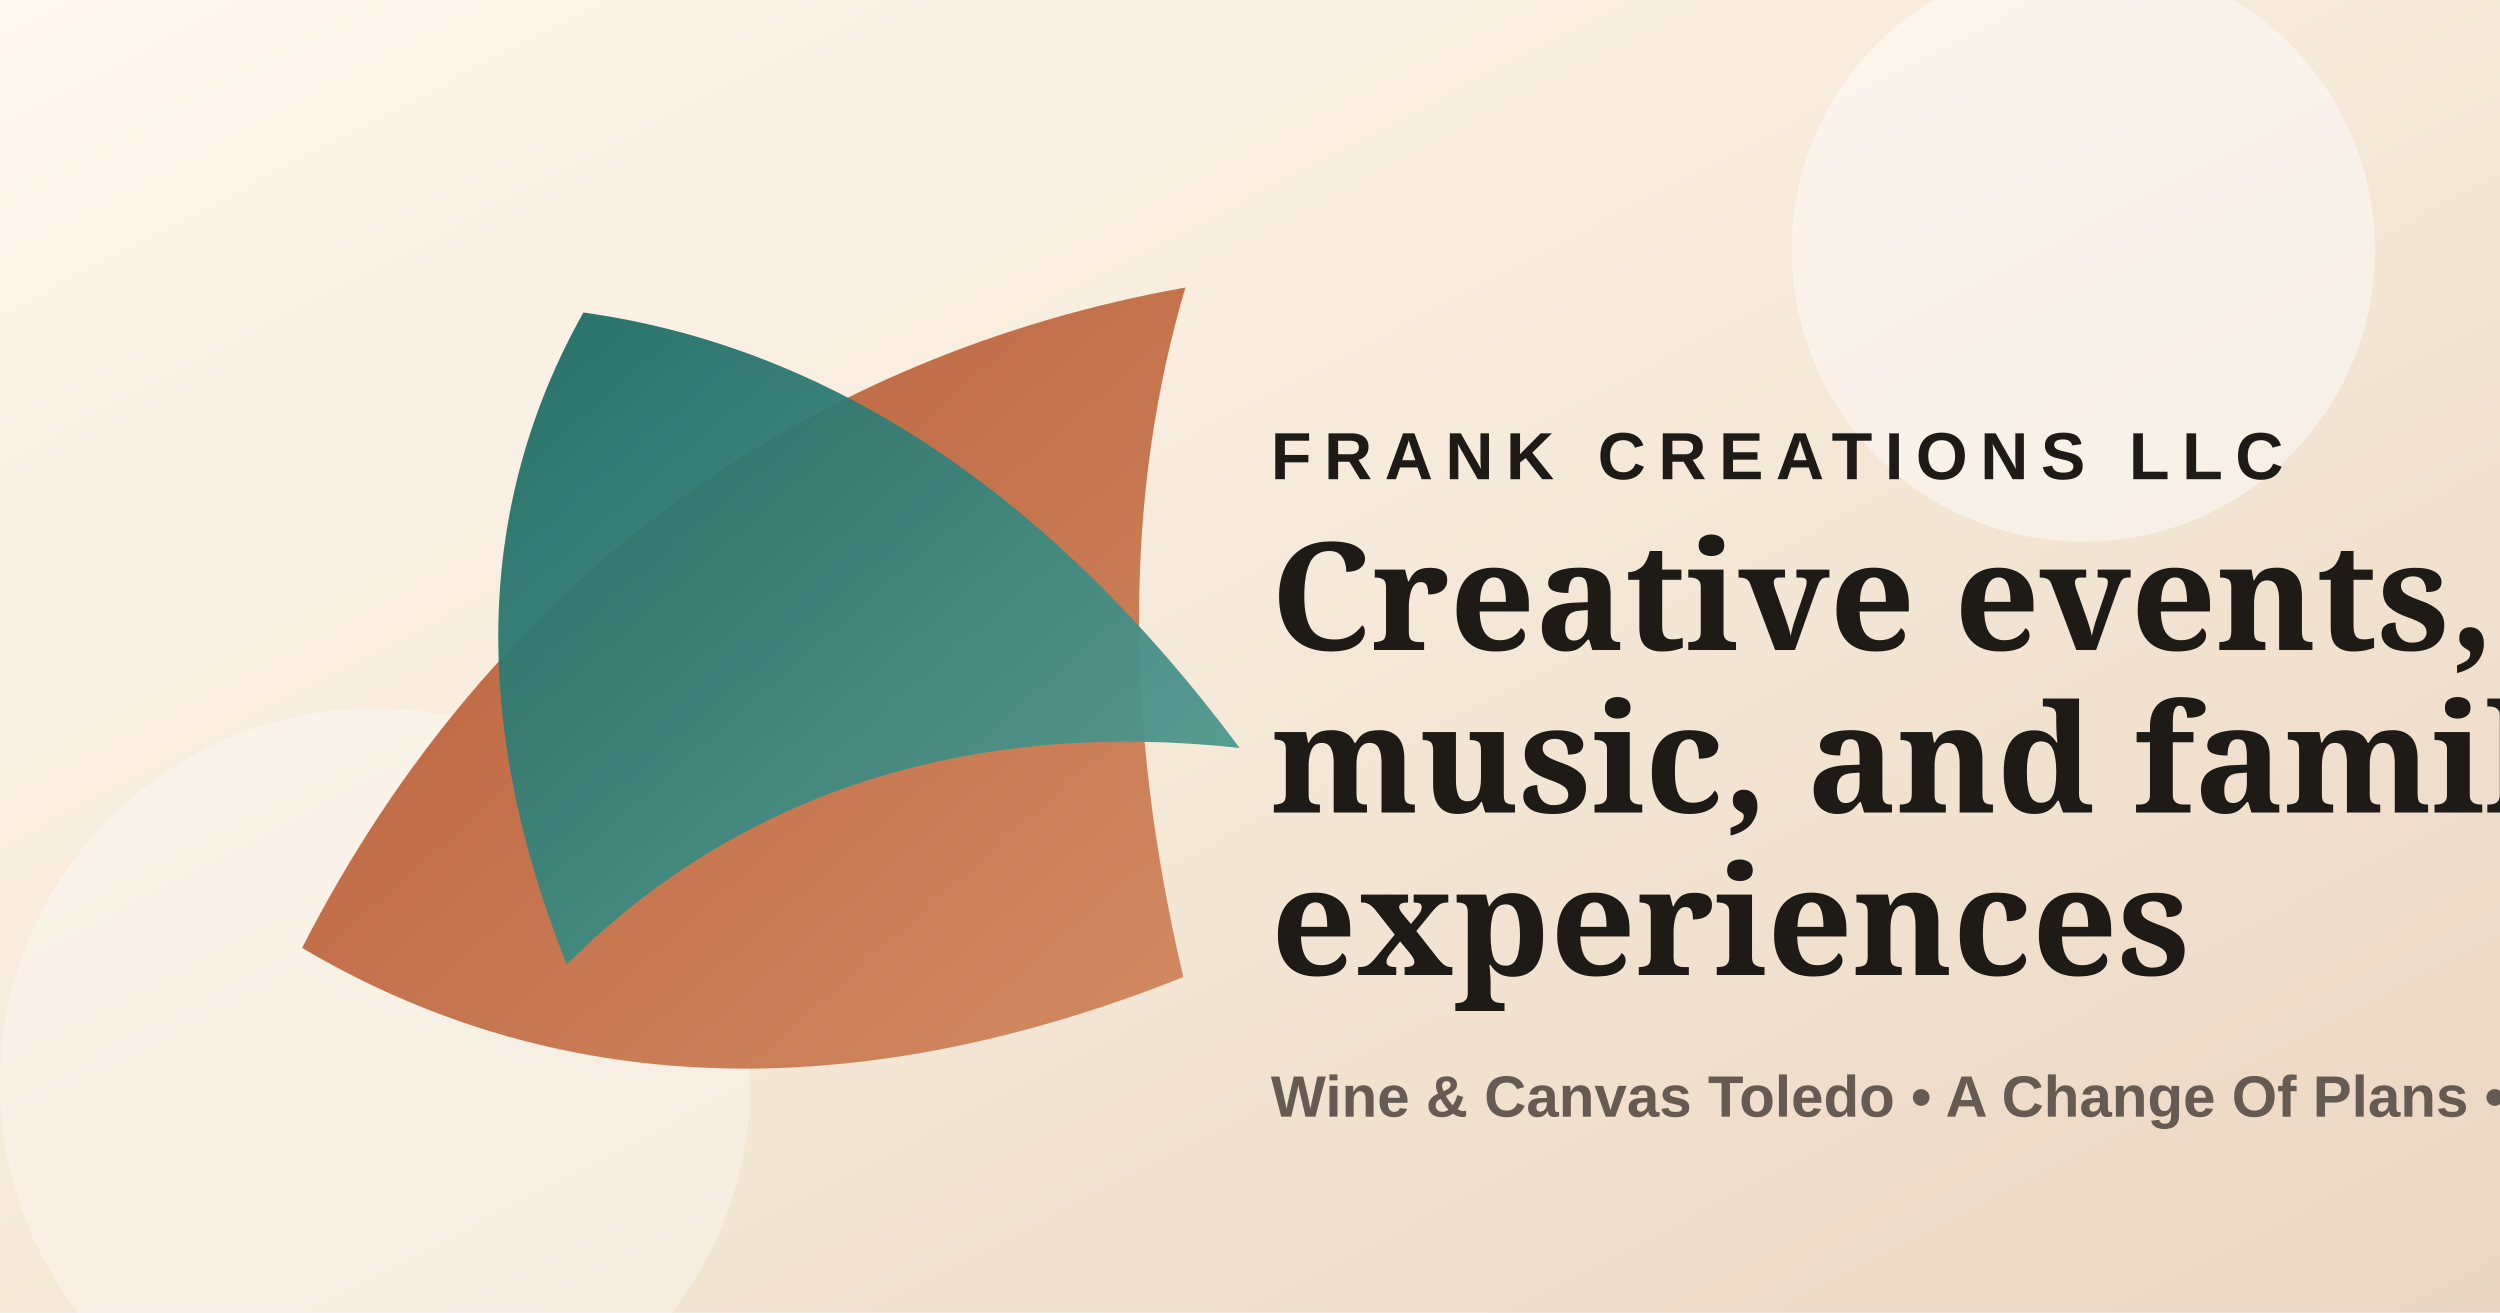
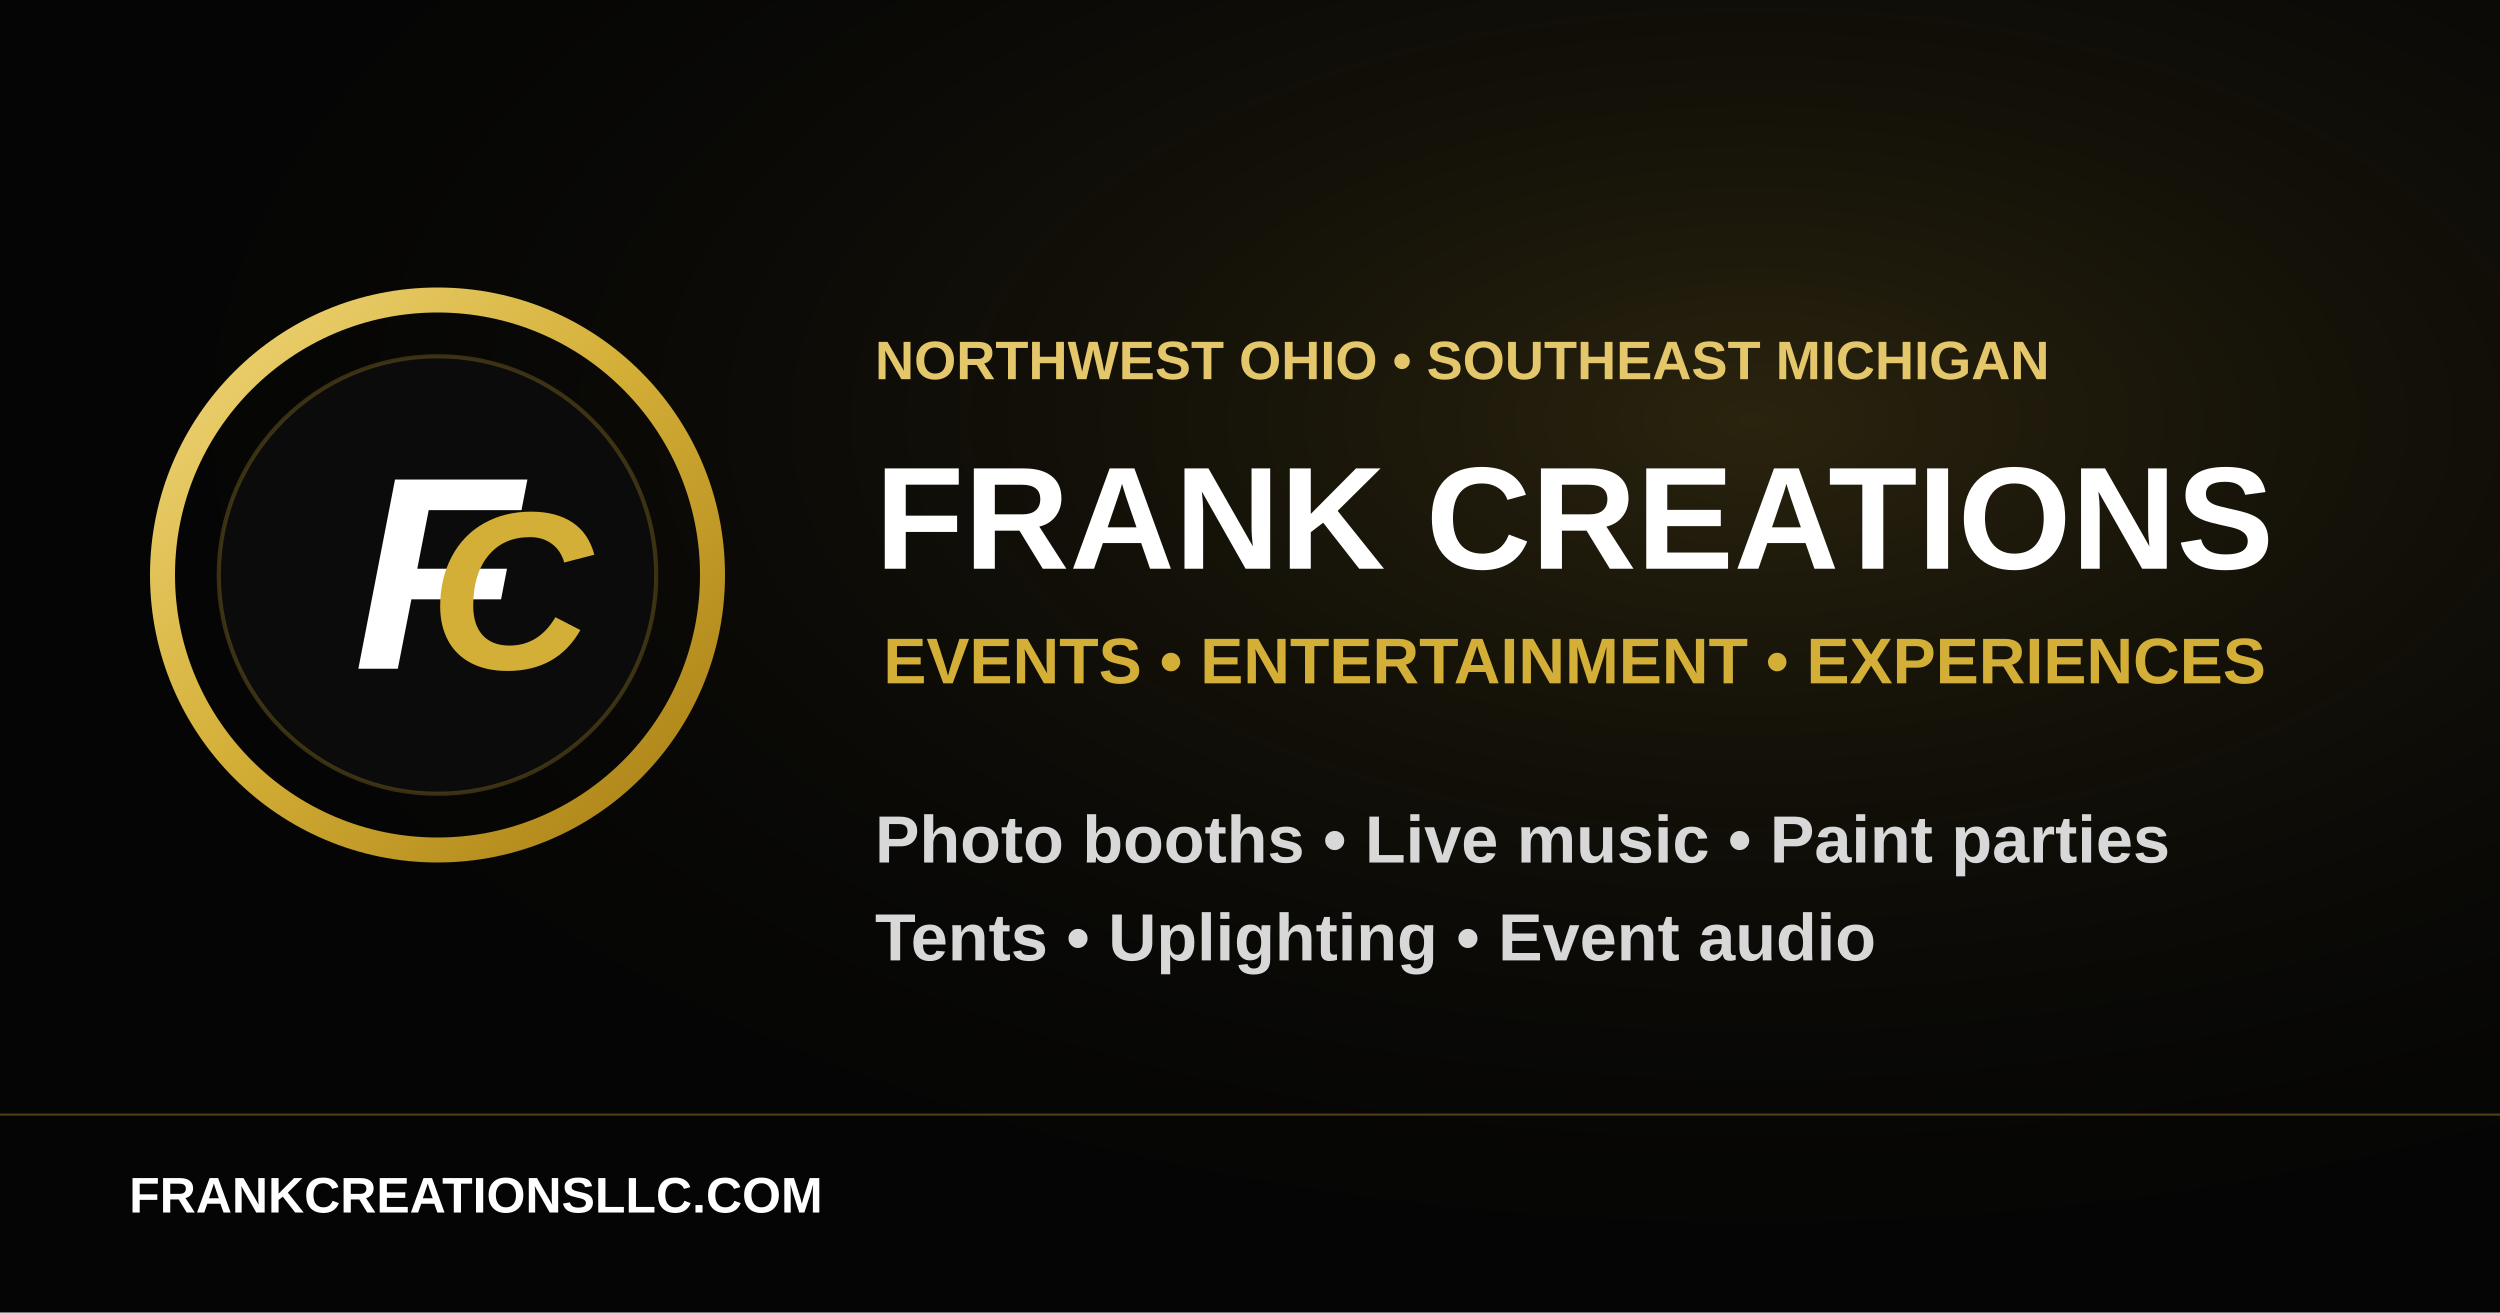
- <svg xmlns="http://www.w3.org/2000/svg" viewBox="0 0 1200 630" role="img" aria-labelledby="title desc">
+ <svg xmlns="http://www.w3.org/2000/svg" width="1200" height="630" viewBox="0 0 1200 630" role="img" aria-labelledby="title desc">
  <defs>
-     <linearGradient id="bg" x1="0%" x2="100%" y1="0%" y2="100%">
-       <stop offset="0%" stop-color="#fff8ef" />
-       <stop offset="55%" stop-color="#f4e7d6" />
-       <stop offset="100%" stop-color="#ead6c2" />
+     <linearGradient id="gold" x1="0" y1="0" x2="1" y2="1">
+       <stop offset="0" stop-color="#f0d77b" />
+       <stop offset="0.48" stop-color="#d4af37" />
+       <stop offset="1" stop-color="#a77d12" />
    </linearGradient>
-     <linearGradient id="accentWarm" x1="0%" x2="100%" y1="0%" y2="100%">
-       <stop offset="0%" stop-color="#b85c38" />
-       <stop offset="100%" stop-color="#d28b62" />
-     </linearGradient>
-     <linearGradient id="accentCool" x1="0%" x2="100%" y1="0%" y2="100%">
-       <stop offset="0%" stop-color="#1d6b63" />
-       <stop offset="100%" stop-color="#58a196" />
-     </linearGradient>
+     <radialGradient id="glow" cx="70%" cy="32%" r="70%">
+       <stop offset="0" stop-color="#d4af37" stop-opacity=".18" />
+       <stop offset="1" stop-color="#000000" stop-opacity="0" />
+     </radialGradient>
  </defs>
-   <rect width="1200" height="630" fill="url(#bg)" />
-   <circle cx="1000" cy="120" r="140" fill="#ffffff" opacity=".45" />
-   <circle cx="180" cy="520" r="180" fill="#ffffff" opacity=".32" />
-   <path d="M145 455c92-180 245-285 424-317-29 98-30 208-1 331-161 64-303 57-423-14Z" fill="url(#accentWarm)" />
-   <path d="M280 150c115 16 222 84 315 209-129-14-240 21-323 104-46-116-44-220 8-313Z" fill="url(#accentCool)" opacity=".95" />
-   <g fill="#1e1a16">
-     <text x="610" y="230" font-family="Manrope, Arial, sans-serif" font-size="32" font-weight="800" letter-spacing="6">FRANK CREATIONS LLC</text>
-     <text x="610" y="312" font-family="'Playfair Display', Georgia, serif" font-size="72" font-weight="700">Creative events,</text>
-     <text x="610" y="390" font-family="'Playfair Display', Georgia, serif" font-size="72" font-weight="700">music, and family</text>
-     <text x="610" y="468" font-family="'Playfair Display', Georgia, serif" font-size="72" font-weight="700">experiences</text>
-     <text x="610" y="536" font-family="Manrope, Arial, sans-serif" font-size="28" font-weight="600" fill="#655b53">Wine &amp; Canvas Toledo • A Change Of Plans • Cookies &amp; Canvas</text>
+   <rect width="1200" height="630" fill="#050505" />
+   <rect width="1200" height="630" fill="url(#glow)" />
+   <path d="M0 535h1200" stroke="#d4af37" stroke-opacity=".35" />
+   <circle cx="210" cy="276" r="132" fill="none" stroke="url(#gold)" stroke-width="12" />
+   <circle cx="210" cy="276" r="105" fill="#0b0b0b" stroke="#d4af37" stroke-opacity=".25" stroke-width="2" />
+   <text x="210" y="321" text-anchor="middle" font-family="Arial, sans-serif" font-size="132" font-weight="700" font-style="italic" fill="#ffffff">F</text>
+   <text x="245" y="321" text-anchor="middle" font-family="Arial, sans-serif" font-size="108" font-weight="700" font-style="italic" fill="#d4af37">C</text>
+   <g font-family="Arial, sans-serif">
+     <text x="420" y="182" font-size="26" font-weight="700" fill="#e5c76b">NORTHWEST OHIO • SOUTHEAST MICHIGAN</text>
+     <text x="420" y="273" font-size="70" font-weight="800" fill="#ffffff">FRANK CREATIONS</text>
+     <text x="424" y="328" font-size="31" font-weight="700" fill="#d4af37">EVENTS • ENTERTAINMENT • EXPERIENCES</text>
+     <text x="420" y="414" font-size="32" font-weight="600" fill="#d8d8d8">Photo booths • Live music • Paint parties</text>
+     <text x="420" y="461" font-size="32" font-weight="600" fill="#d8d8d8">Tents • Uplighting • Event audio</text>
+     <text x="62" y="582" font-size="24" font-weight="700" fill="#ffffff">FRANKCREATIONSLLC.COM</text>
  </g>
</svg>
